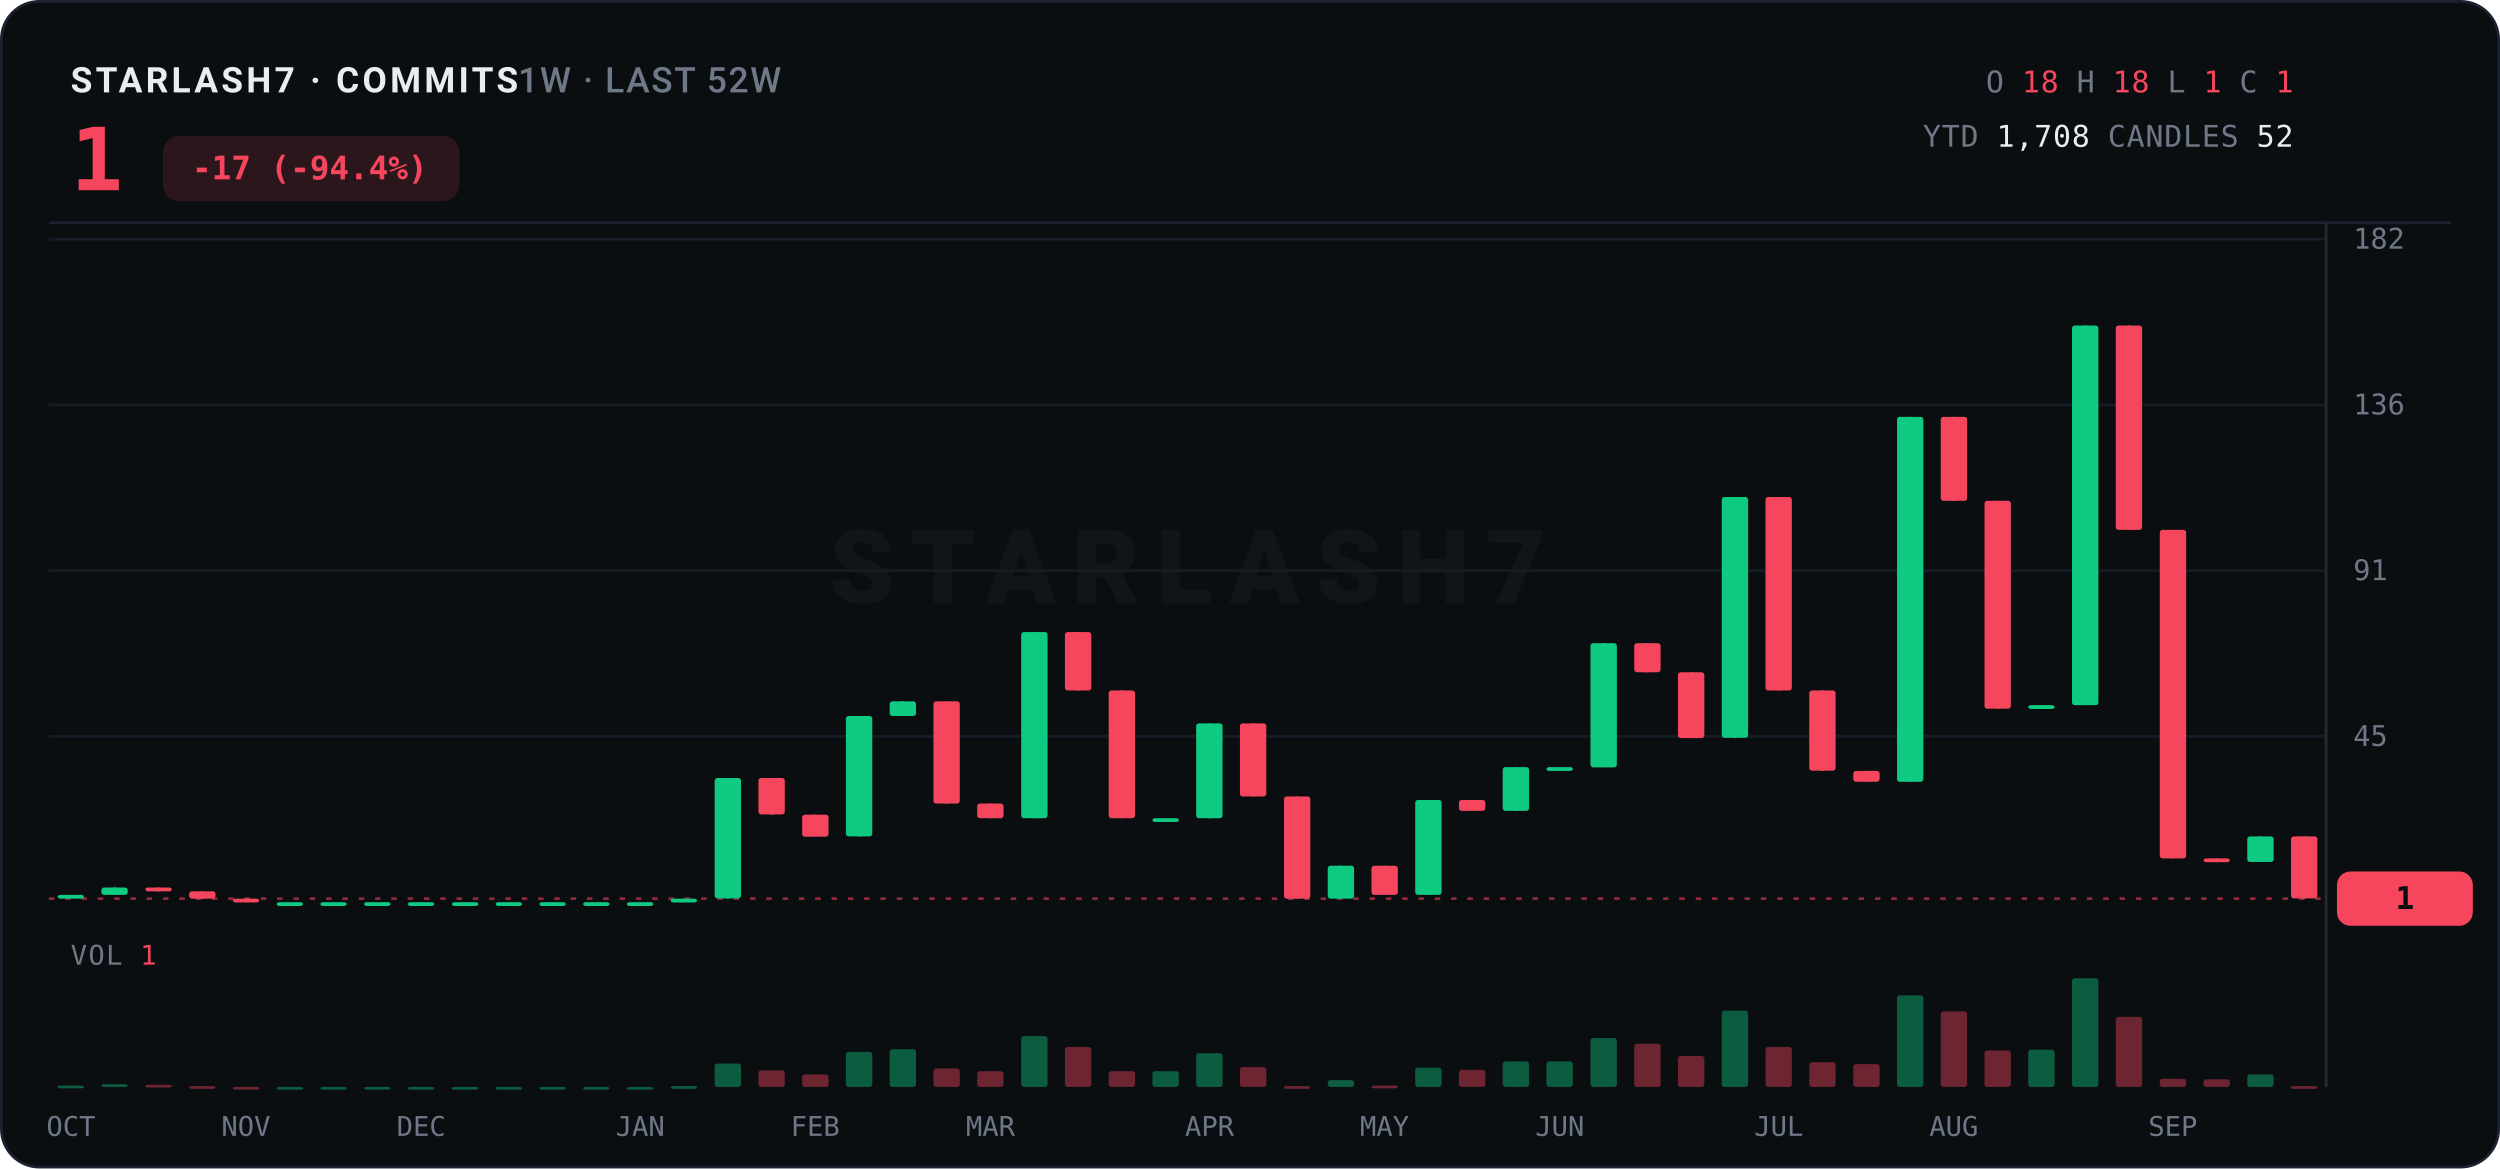
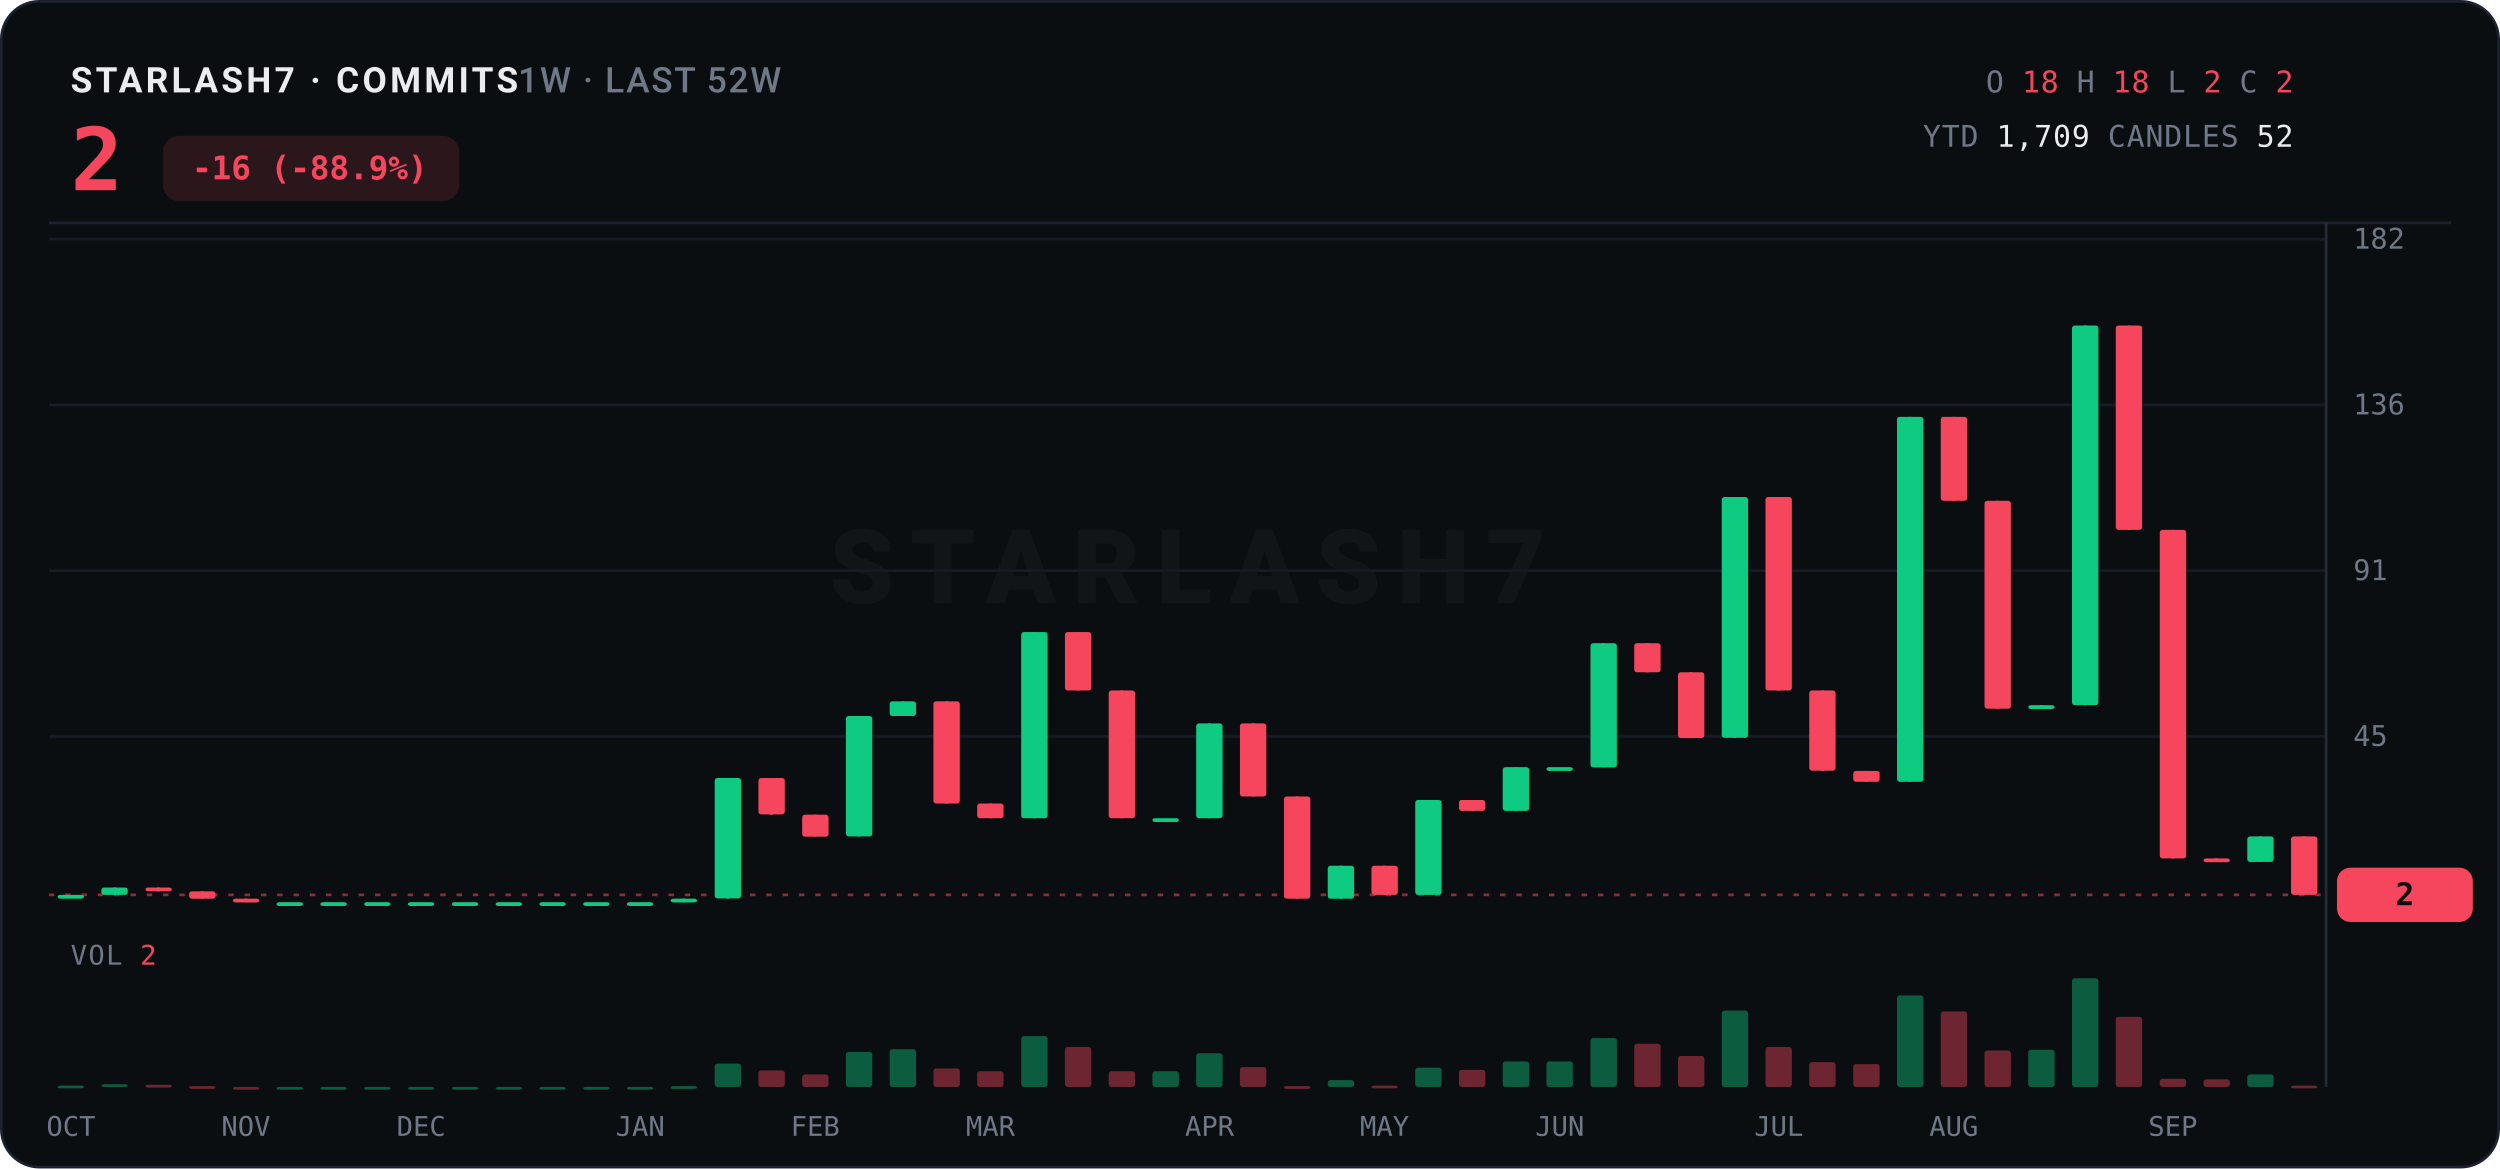
<svg xmlns="http://www.w3.org/2000/svg" width="920" height="430" viewBox="0 0 920 430">
  <rect x="0.5" y="0.5" width="919" height="429" rx="14" fill="#0B0E11" stroke="#1B2130" />
  <text x="26" y="34" font-family="ui-sans-serif,system-ui,-apple-system,'Segoe UI',Roboto,sans-serif" font-size="13" font-weight="700" letter-spacing="1.2" fill="#EAECEF">STARLASH7 · COMMITS<tspan fill="#6E7887" font-weight="500" letter-spacing="0.6">  1W · LAST 52W</tspan>
  </text>
-   <text x="26" y="70" font-family="ui-monospace,'SF Mono',SFMono-Regular,Menlo,Consolas,monospace" font-size="32" font-weight="800" fill="#F6465D" letter-spacing="-0.5">1</text>
+   <text x="26" y="70" font-family="ui-monospace,'SF Mono',SFMono-Regular,Menlo,Consolas,monospace" font-size="32" font-weight="800" fill="#F6465D" letter-spacing="-0.5">2</text>
  <rect x="60" y="50" width="109" height="24" rx="6" fill="#F6465D" opacity="0.14" />
-   <text x="114" y="66" text-anchor="middle" font-family="ui-monospace,'SF Mono',SFMono-Regular,Menlo,Consolas,monospace" font-size="12" font-weight="700" fill="#F6465D">-17 (-94.4%)</text>
+   <text x="114" y="66" text-anchor="middle" font-family="ui-monospace,'SF Mono',SFMono-Regular,Menlo,Consolas,monospace" font-size="12" font-weight="700" fill="#F6465D">-16 (-88.9%)</text>
  <text x="844" y="34" text-anchor="end" font-family="ui-monospace,'SF Mono',SFMono-Regular,Menlo,Consolas,monospace" font-size="11" letter-spacing="0.3">
    <tspan fill="#6E7887">O</tspan>
    <tspan fill="#F6465D">18</tspan>
    <tspan fill="#6E7887">H</tspan>
    <tspan fill="#F6465D">18</tspan>
    <tspan fill="#6E7887">L</tspan>
-     <tspan fill="#F6465D">1</tspan>
+     <tspan fill="#F6465D">2</tspan>
    <tspan fill="#6E7887">C</tspan>
-     <tspan fill="#F6465D">1</tspan>
+     <tspan fill="#F6465D">2</tspan>
  </text>
  <text x="844" y="54" text-anchor="end" font-family="ui-monospace,'SF Mono',SFMono-Regular,Menlo,Consolas,monospace" font-size="11" letter-spacing="0.3">
    <tspan fill="#6E7887">YTD</tspan>
-     <tspan fill="#EAECEF">1,708</tspan>
+     <tspan fill="#EAECEF">1,709</tspan>
    <tspan fill="#6E7887">CANDLES</tspan>
    <tspan fill="#EAECEF">52</tspan>
  </text>
  <line x1="18" y1="82" x2="902" y2="82" stroke="#1B2130" stroke-width="1" />
  <text x="437.0" y="222.0" text-anchor="middle" font-family="ui-sans-serif,system-ui,-apple-system,'Segoe UI',Roboto,sans-serif" font-size="38" font-weight="800" letter-spacing="6" fill="#EAECEF" opacity="0.035">STARLASH7</text>
  <line x1="18" y1="271.0" x2="856" y2="271.0" stroke="#161C26" stroke-width="1" />
  <text x="866" y="274.5" font-family="ui-monospace,'SF Mono',SFMono-Regular,Menlo,Consolas,monospace" font-size="10.5" fill="#6E7887">45</text>
  <line x1="18" y1="210.0" x2="856" y2="210.0" stroke="#161C26" stroke-width="1" />
  <text x="866" y="213.5" font-family="ui-monospace,'SF Mono',SFMono-Regular,Menlo,Consolas,monospace" font-size="10.5" fill="#6E7887">91</text>
  <line x1="18" y1="149.0" x2="856" y2="149.0" stroke="#161C26" stroke-width="1" />
  <text x="866" y="152.5" font-family="ui-monospace,'SF Mono',SFMono-Regular,Menlo,Consolas,monospace" font-size="10.5" fill="#6E7887">136</text>
  <line x1="18" y1="88.0" x2="856" y2="88.0" stroke="#161C26" stroke-width="1" />
  <text x="866" y="91.5" font-family="ui-monospace,'SF Mono',SFMono-Regular,Menlo,Consolas,monospace" font-size="10.5" fill="#6E7887">182</text>
  <line x1="856" y1="82" x2="856" y2="400" stroke="#242B38" stroke-width="1" />
-   <line x1="18" y1="330.7" x2="856" y2="330.7" stroke="#F6465D" stroke-width="1" stroke-dasharray="2 4" opacity="0.55" />
-   <rect x="860" y="320.7" width="50" height="20" rx="5" fill="#F6465D" />
-   <text x="885.0" y="334.5" text-anchor="middle" font-family="ui-monospace,'SF Mono',SFMono-Regular,Menlo,Consolas,monospace" font-size="11.5" font-weight="800" fill="#0B0E11">1</text>
+   <line x1="18" y1="329.3" x2="856" y2="329.3" stroke="#F6465D" stroke-width="1" stroke-dasharray="2 4" opacity="0.55" />
+   <rect x="860" y="319.3" width="50" height="20" rx="5" fill="#F6465D" />
+   <text x="885.0" y="333.1" text-anchor="middle" font-family="ui-monospace,'SF Mono',SFMono-Regular,Menlo,Consolas,monospace" font-size="11.5" font-weight="800" fill="#0B0E11">2</text>
  <line x1="26.1" y1="329.3" x2="26.1" y2="329.3" stroke="#0ECB81" stroke-width="1" />
  <rect x="21.2" y="329.3" width="9.7" height="1.4" rx="1" fill="#0ECB81" />
  <line x1="42.2" y1="326.6" x2="42.2" y2="329.3" stroke="#0ECB81" stroke-width="1" />
  <rect x="37.3" y="326.6" width="9.7" height="2.7" rx="1" fill="#0ECB81" />
  <line x1="58.3" y1="326.6" x2="58.3" y2="328.0" stroke="#F6465D" stroke-width="1" />
  <rect x="53.5" y="326.6" width="9.7" height="1.4" rx="1" fill="#F6465D" />
  <line x1="74.4" y1="328.0" x2="74.4" y2="330.7" stroke="#F6465D" stroke-width="1" />
  <rect x="69.6" y="328.0" width="9.7" height="2.7" rx="1" fill="#F6465D" />
  <line x1="90.5" y1="330.7" x2="90.5" y2="332.0" stroke="#F6465D" stroke-width="1" />
  <rect x="85.7" y="330.7" width="9.7" height="1.4" rx="1" fill="#F6465D" />
  <line x1="106.6" y1="332.0" x2="106.6" y2="332.0" stroke="#0ECB81" stroke-width="1" />
  <rect x="101.8" y="332.0" width="9.7" height="1.4" rx="1" fill="#0ECB81" />
  <line x1="122.8" y1="332.0" x2="122.8" y2="332.0" stroke="#0ECB81" stroke-width="1" />
  <rect x="117.9" y="332.0" width="9.7" height="1.4" rx="1" fill="#0ECB81" />
  <line x1="138.9" y1="332.0" x2="138.9" y2="332.0" stroke="#0ECB81" stroke-width="1" />
  <rect x="134.0" y="332.0" width="9.7" height="1.4" rx="1" fill="#0ECB81" />
  <line x1="155.0" y1="332.0" x2="155.0" y2="332.0" stroke="#0ECB81" stroke-width="1" />
  <rect x="150.1" y="332.0" width="9.7" height="1.4" rx="1" fill="#0ECB81" />
  <line x1="171.1" y1="332.0" x2="171.1" y2="332.0" stroke="#0ECB81" stroke-width="1" />
  <rect x="166.3" y="332.0" width="9.7" height="1.4" rx="1" fill="#0ECB81" />
  <line x1="187.2" y1="332.0" x2="187.2" y2="332.0" stroke="#0ECB81" stroke-width="1" />
  <rect x="182.4" y="332.0" width="9.7" height="1.4" rx="1" fill="#0ECB81" />
  <line x1="203.3" y1="332.0" x2="203.3" y2="332.0" stroke="#0ECB81" stroke-width="1" />
  <rect x="198.5" y="332.0" width="9.7" height="1.4" rx="1" fill="#0ECB81" />
  <line x1="219.4" y1="332.0" x2="219.4" y2="332.0" stroke="#0ECB81" stroke-width="1" />
  <rect x="214.6" y="332.0" width="9.7" height="1.4" rx="1" fill="#0ECB81" />
  <line x1="235.6" y1="332.0" x2="235.6" y2="332.0" stroke="#0ECB81" stroke-width="1" />
  <rect x="230.7" y="332.0" width="9.7" height="1.4" rx="1" fill="#0ECB81" />
  <line x1="251.7" y1="330.7" x2="251.7" y2="332.0" stroke="#0ECB81" stroke-width="1" />
  <rect x="246.8" y="330.7" width="9.7" height="1.4" rx="1" fill="#0ECB81" />
  <line x1="267.8" y1="286.3" x2="267.8" y2="330.7" stroke="#0ECB81" stroke-width="1" />
  <rect x="263.0" y="286.3" width="9.7" height="44.3" rx="1" fill="#0ECB81" />
  <line x1="283.9" y1="286.3" x2="283.9" y2="299.8" stroke="#F6465D" stroke-width="1" />
  <rect x="279.1" y="286.3" width="9.7" height="13.4" rx="1" fill="#F6465D" />
  <line x1="300.0" y1="299.8" x2="300.0" y2="307.8" stroke="#F6465D" stroke-width="1" />
  <rect x="295.2" y="299.8" width="9.7" height="8.1" rx="1" fill="#F6465D" />
  <line x1="316.1" y1="263.5" x2="316.1" y2="307.8" stroke="#0ECB81" stroke-width="1" />
  <rect x="311.3" y="263.5" width="9.7" height="44.3" rx="1" fill="#0ECB81" />
  <line x1="332.3" y1="258.1" x2="332.3" y2="263.5" stroke="#0ECB81" stroke-width="1" />
  <rect x="327.4" y="258.1" width="9.7" height="5.4" rx="1" fill="#0ECB81" />
  <line x1="348.4" y1="258.1" x2="348.4" y2="295.7" stroke="#F6465D" stroke-width="1" />
  <rect x="343.5" y="258.1" width="9.7" height="37.6" rx="1" fill="#F6465D" />
  <line x1="364.5" y1="295.7" x2="364.5" y2="301.1" stroke="#F6465D" stroke-width="1" />
  <rect x="359.6" y="295.7" width="9.7" height="5.4" rx="1" fill="#F6465D" />
  <line x1="380.6" y1="232.6" x2="380.6" y2="301.1" stroke="#0ECB81" stroke-width="1" />
  <rect x="375.8" y="232.6" width="9.7" height="68.5" rx="1" fill="#0ECB81" />
  <line x1="396.7" y1="232.6" x2="396.7" y2="254.1" stroke="#F6465D" stroke-width="1" />
  <rect x="391.9" y="232.6" width="9.7" height="21.5" rx="1" fill="#F6465D" />
  <line x1="412.8" y1="254.1" x2="412.8" y2="301.1" stroke="#F6465D" stroke-width="1" />
  <rect x="408.0" y="254.1" width="9.7" height="47.0" rx="1" fill="#F6465D" />
  <line x1="428.9" y1="301.1" x2="428.9" y2="301.1" stroke="#0ECB81" stroke-width="1" />
  <rect x="424.1" y="301.1" width="9.7" height="1.4" rx="1" fill="#0ECB81" />
  <line x1="445.1" y1="266.2" x2="445.1" y2="301.1" stroke="#0ECB81" stroke-width="1" />
  <rect x="440.2" y="266.2" width="9.7" height="34.9" rx="1" fill="#0ECB81" />
  <line x1="461.2" y1="266.2" x2="461.2" y2="293.1" stroke="#F6465D" stroke-width="1" />
  <rect x="456.3" y="266.2" width="9.7" height="26.9" rx="1" fill="#F6465D" />
  <line x1="477.3" y1="293.1" x2="477.3" y2="330.7" stroke="#F6465D" stroke-width="1" />
  <rect x="472.5" y="293.1" width="9.7" height="37.6" rx="1" fill="#F6465D" />
  <line x1="493.4" y1="318.6" x2="493.4" y2="330.7" stroke="#0ECB81" stroke-width="1" />
  <rect x="488.6" y="318.6" width="9.7" height="12.1" rx="1" fill="#0ECB81" />
  <line x1="509.5" y1="318.6" x2="509.5" y2="329.3" stroke="#F6465D" stroke-width="1" />
  <rect x="504.7" y="318.6" width="9.7" height="10.7" rx="1" fill="#F6465D" />
  <line x1="525.6" y1="294.4" x2="525.6" y2="329.3" stroke="#0ECB81" stroke-width="1" />
  <rect x="520.8" y="294.4" width="9.7" height="34.9" rx="1" fill="#0ECB81" />
  <line x1="541.8" y1="294.4" x2="541.8" y2="298.4" stroke="#F6465D" stroke-width="1" />
  <rect x="536.9" y="294.4" width="9.7" height="4.0" rx="1" fill="#F6465D" />
  <line x1="557.9" y1="282.3" x2="557.9" y2="298.4" stroke="#0ECB81" stroke-width="1" />
  <rect x="553.0" y="282.3" width="9.7" height="16.1" rx="1" fill="#0ECB81" />
  <line x1="574.0" y1="282.3" x2="574.0" y2="282.3" stroke="#0ECB81" stroke-width="1" />
  <rect x="569.1" y="282.3" width="9.7" height="1.4" rx="1" fill="#0ECB81" />
  <line x1="590.1" y1="236.7" x2="590.1" y2="282.3" stroke="#0ECB81" stroke-width="1" />
  <rect x="585.3" y="236.7" width="9.7" height="45.7" rx="1" fill="#0ECB81" />
  <line x1="606.2" y1="236.7" x2="606.2" y2="247.4" stroke="#F6465D" stroke-width="1" />
  <rect x="601.4" y="236.7" width="9.7" height="10.7" rx="1" fill="#F6465D" />
  <line x1="622.3" y1="247.4" x2="622.3" y2="271.6" stroke="#F6465D" stroke-width="1" />
  <rect x="617.5" y="247.4" width="9.7" height="24.2" rx="1" fill="#F6465D" />
  <line x1="638.4" y1="182.9" x2="638.4" y2="271.6" stroke="#0ECB81" stroke-width="1" />
  <rect x="633.6" y="182.9" width="9.7" height="88.6" rx="1" fill="#0ECB81" />
  <line x1="654.6" y1="182.9" x2="654.6" y2="254.1" stroke="#F6465D" stroke-width="1" />
  <rect x="649.7" y="182.9" width="9.7" height="71.2" rx="1" fill="#F6465D" />
  <line x1="670.7" y1="254.1" x2="670.7" y2="283.7" stroke="#F6465D" stroke-width="1" />
  <rect x="665.8" y="254.1" width="9.7" height="29.5" rx="1" fill="#F6465D" />
  <line x1="686.8" y1="283.7" x2="686.8" y2="287.7" stroke="#F6465D" stroke-width="1" />
  <rect x="682.0" y="283.7" width="9.7" height="4.0" rx="1" fill="#F6465D" />
  <line x1="702.9" y1="153.4" x2="702.9" y2="287.7" stroke="#0ECB81" stroke-width="1" />
  <rect x="698.1" y="153.4" width="9.7" height="134.3" rx="1" fill="#0ECB81" />
  <line x1="719.0" y1="153.4" x2="719.0" y2="184.3" stroke="#F6465D" stroke-width="1" />
  <rect x="714.2" y="153.4" width="9.7" height="30.9" rx="1" fill="#F6465D" />
  <line x1="735.1" y1="184.3" x2="735.1" y2="260.8" stroke="#F6465D" stroke-width="1" />
  <rect x="730.3" y="184.3" width="9.7" height="76.5" rx="1" fill="#F6465D" />
  <line x1="751.2" y1="259.5" x2="751.2" y2="260.8" stroke="#0ECB81" stroke-width="1" />
  <rect x="746.4" y="259.5" width="9.7" height="1.4" rx="1" fill="#0ECB81" />
  <line x1="767.4" y1="119.8" x2="767.4" y2="259.5" stroke="#0ECB81" stroke-width="1" />
  <rect x="762.5" y="119.8" width="9.7" height="139.7" rx="1" fill="#0ECB81" />
  <line x1="783.5" y1="119.8" x2="783.5" y2="195.0" stroke="#F6465D" stroke-width="1" />
  <rect x="778.6" y="119.8" width="9.7" height="75.2" rx="1" fill="#F6465D" />
  <line x1="799.6" y1="195.0" x2="799.6" y2="315.9" stroke="#F6465D" stroke-width="1" />
  <rect x="794.8" y="195.0" width="9.7" height="120.9" rx="1" fill="#F6465D" />
  <line x1="815.7" y1="315.9" x2="815.7" y2="317.2" stroke="#F6465D" stroke-width="1" />
  <rect x="810.9" y="315.9" width="9.7" height="1.4" rx="1" fill="#F6465D" />
  <line x1="831.8" y1="307.8" x2="831.8" y2="317.2" stroke="#0ECB81" stroke-width="1" />
  <rect x="827.0" y="307.8" width="9.7" height="9.4" rx="1" fill="#0ECB81" />
-   <line x1="847.9" y1="307.8" x2="847.9" y2="330.7" stroke="#F6465D" stroke-width="1" />
-   <rect x="843.1" y="307.8" width="9.7" height="22.8" rx="1" fill="#F6465D" />
-   <text x="26" y="355" font-family="ui-monospace,'SF Mono',SFMono-Regular,Menlo,Consolas,monospace" font-size="10" letter-spacing="0.5" fill="#6E7887">VOL <tspan fill="#F6465D">1</tspan>
+   <line x1="847.9" y1="307.8" x2="847.9" y2="329.3" stroke="#F6465D" stroke-width="1" />
+   <rect x="843.1" y="307.8" width="9.7" height="21.5" rx="1" fill="#F6465D" />
+   <text x="26" y="355" font-family="ui-monospace,'SF Mono',SFMono-Regular,Menlo,Consolas,monospace" font-size="10" letter-spacing="0.5" fill="#6E7887">VOL <tspan fill="#F6465D">2</tspan>
  </text>
  <rect x="21.2" y="399.5" width="9.7" height="1.0" rx="1" fill="#0ECB81" opacity="0.42" />
  <rect x="37.3" y="399.0" width="9.7" height="1.0" rx="1" fill="#0ECB81" opacity="0.42" />
  <rect x="53.5" y="399.2" width="9.7" height="1.0" rx="1" fill="#F6465D" opacity="0.42" />
  <rect x="69.6" y="399.7" width="9.7" height="1.0" rx="1" fill="#F6465D" opacity="0.42" />
  <rect x="85.7" y="400.0" width="9.7" height="1.0" rx="1" fill="#F6465D" opacity="0.42" />
  <rect x="101.8" y="400.0" width="9.7" height="1.0" rx="1" fill="#0ECB81" opacity="0.42" />
  <rect x="117.9" y="400.0" width="9.7" height="1.0" rx="1" fill="#0ECB81" opacity="0.42" />
  <rect x="134.0" y="400.0" width="9.7" height="1.0" rx="1" fill="#0ECB81" opacity="0.42" />
  <rect x="150.1" y="400.0" width="9.7" height="1.0" rx="1" fill="#0ECB81" opacity="0.42" />
  <rect x="166.3" y="400.0" width="9.7" height="1.0" rx="1" fill="#0ECB81" opacity="0.42" />
  <rect x="182.4" y="400.0" width="9.7" height="1.0" rx="1" fill="#0ECB81" opacity="0.42" />
  <rect x="198.5" y="400.0" width="9.7" height="1.0" rx="1" fill="#0ECB81" opacity="0.42" />
  <rect x="214.6" y="400.0" width="9.7" height="1.0" rx="1" fill="#0ECB81" opacity="0.42" />
  <rect x="230.7" y="400.0" width="9.7" height="1.0" rx="1" fill="#0ECB81" opacity="0.42" />
  <rect x="246.8" y="399.7" width="9.7" height="1.0" rx="1" fill="#0ECB81" opacity="0.42" />
  <rect x="263.0" y="391.4" width="9.7" height="8.6" rx="1" fill="#0ECB81" opacity="0.42" />
  <rect x="279.1" y="393.9" width="9.7" height="6.1" rx="1" fill="#F6465D" opacity="0.42" />
  <rect x="295.2" y="395.4" width="9.7" height="4.6" rx="1" fill="#F6465D" opacity="0.42" />
  <rect x="311.3" y="387.1" width="9.7" height="12.9" rx="1" fill="#0ECB81" opacity="0.42" />
  <rect x="327.4" y="386.1" width="9.7" height="13.9" rx="1" fill="#0ECB81" opacity="0.42" />
  <rect x="343.5" y="393.2" width="9.7" height="6.8" rx="1" fill="#F6465D" opacity="0.42" />
  <rect x="359.6" y="394.2" width="9.7" height="5.8" rx="1" fill="#F6465D" opacity="0.42" />
  <rect x="375.8" y="381.3" width="9.7" height="18.7" rx="1" fill="#0ECB81" opacity="0.42" />
  <rect x="391.9" y="385.3" width="9.7" height="14.7" rx="1" fill="#F6465D" opacity="0.42" />
  <rect x="408.0" y="394.2" width="9.7" height="5.8" rx="1" fill="#F6465D" opacity="0.42" />
  <rect x="424.1" y="394.2" width="9.7" height="5.8" rx="1" fill="#0ECB81" opacity="0.42" />
  <rect x="440.2" y="387.6" width="9.7" height="12.4" rx="1" fill="#0ECB81" opacity="0.42" />
  <rect x="456.3" y="392.7" width="9.7" height="7.3" rx="1" fill="#F6465D" opacity="0.42" />
  <rect x="472.5" y="399.7" width="9.7" height="1.0" rx="1" fill="#F6465D" opacity="0.42" />
  <rect x="488.6" y="397.5" width="9.7" height="2.5" rx="1" fill="#0ECB81" opacity="0.42" />
  <rect x="504.7" y="399.5" width="9.7" height="1.0" rx="1" fill="#F6465D" opacity="0.42" />
  <rect x="520.8" y="392.9" width="9.7" height="7.1" rx="1" fill="#0ECB81" opacity="0.42" />
  <rect x="536.9" y="393.7" width="9.7" height="6.3" rx="1" fill="#F6465D" opacity="0.42" />
  <rect x="553.0" y="390.6" width="9.7" height="9.4" rx="1" fill="#0ECB81" opacity="0.42" />
  <rect x="569.1" y="390.6" width="9.7" height="9.4" rx="1" fill="#0ECB81" opacity="0.42" />
  <rect x="585.3" y="382.0" width="9.7" height="18.0" rx="1" fill="#0ECB81" opacity="0.42" />
  <rect x="601.4" y="384.1" width="9.7" height="15.9" rx="1" fill="#F6465D" opacity="0.42" />
  <rect x="617.5" y="388.6" width="9.7" height="11.4" rx="1" fill="#F6465D" opacity="0.42" />
  <rect x="633.6" y="371.9" width="9.7" height="28.1" rx="1" fill="#0ECB81" opacity="0.42" />
  <rect x="649.7" y="385.3" width="9.7" height="14.7" rx="1" fill="#F6465D" opacity="0.42" />
  <rect x="665.8" y="390.9" width="9.7" height="9.1" rx="1" fill="#F6465D" opacity="0.42" />
  <rect x="682.0" y="391.6" width="9.7" height="8.4" rx="1" fill="#F6465D" opacity="0.42" />
  <rect x="698.1" y="366.3" width="9.7" height="33.7" rx="1" fill="#0ECB81" opacity="0.42" />
  <rect x="714.2" y="372.2" width="9.7" height="27.8" rx="1" fill="#F6465D" opacity="0.42" />
  <rect x="730.3" y="386.6" width="9.7" height="13.4" rx="1" fill="#F6465D" opacity="0.42" />
  <rect x="746.4" y="386.3" width="9.7" height="13.7" rx="1" fill="#0ECB81" opacity="0.42" />
  <rect x="762.5" y="360.0" width="9.7" height="40.0" rx="1" fill="#0ECB81" opacity="0.42" />
  <rect x="778.6" y="374.2" width="9.7" height="25.8" rx="1" fill="#F6465D" opacity="0.42" />
  <rect x="794.8" y="397.0" width="9.7" height="3.0" rx="1" fill="#F6465D" opacity="0.42" />
  <rect x="810.9" y="397.2" width="9.7" height="2.8" rx="1" fill="#F6465D" opacity="0.42" />
  <rect x="827.0" y="395.4" width="9.7" height="4.6" rx="1" fill="#0ECB81" opacity="0.42" />
-   <rect x="843.1" y="399.7" width="9.7" height="1.0" rx="1" fill="#F6465D" opacity="0.42" />
+   <rect x="843.1" y="399.5" width="9.7" height="1.0" rx="1" fill="#F6465D" opacity="0.42" />
  <text x="26.1" y="418" text-anchor="middle" font-family="ui-monospace,'SF Mono',SFMono-Regular,Menlo,Consolas,monospace" font-size="10" fill="#6E7887">OCT</text>
  <text x="90.5" y="418" text-anchor="middle" font-family="ui-monospace,'SF Mono',SFMono-Regular,Menlo,Consolas,monospace" font-size="10" fill="#6E7887">NOV</text>
  <text x="155.0" y="418" text-anchor="middle" font-family="ui-monospace,'SF Mono',SFMono-Regular,Menlo,Consolas,monospace" font-size="10" fill="#6E7887">DEC</text>
  <text x="235.6" y="418" text-anchor="middle" font-family="ui-monospace,'SF Mono',SFMono-Regular,Menlo,Consolas,monospace" font-size="10" fill="#6E7887">JAN</text>
  <text x="300.0" y="418" text-anchor="middle" font-family="ui-monospace,'SF Mono',SFMono-Regular,Menlo,Consolas,monospace" font-size="10" fill="#6E7887">FEB</text>
  <text x="364.5" y="418" text-anchor="middle" font-family="ui-monospace,'SF Mono',SFMono-Regular,Menlo,Consolas,monospace" font-size="10" fill="#6E7887">MAR</text>
  <text x="445.1" y="418" text-anchor="middle" font-family="ui-monospace,'SF Mono',SFMono-Regular,Menlo,Consolas,monospace" font-size="10" fill="#6E7887">APR</text>
  <text x="509.5" y="418" text-anchor="middle" font-family="ui-monospace,'SF Mono',SFMono-Regular,Menlo,Consolas,monospace" font-size="10" fill="#6E7887">MAY</text>
  <text x="574.0" y="418" text-anchor="middle" font-family="ui-monospace,'SF Mono',SFMono-Regular,Menlo,Consolas,monospace" font-size="10" fill="#6E7887">JUN</text>
  <text x="654.6" y="418" text-anchor="middle" font-family="ui-monospace,'SF Mono',SFMono-Regular,Menlo,Consolas,monospace" font-size="10" fill="#6E7887">JUL</text>
  <text x="719.0" y="418" text-anchor="middle" font-family="ui-monospace,'SF Mono',SFMono-Regular,Menlo,Consolas,monospace" font-size="10" fill="#6E7887">AUG</text>
  <text x="799.6" y="418" text-anchor="middle" font-family="ui-monospace,'SF Mono',SFMono-Regular,Menlo,Consolas,monospace" font-size="10" fill="#6E7887">SEP</text>
</svg>
